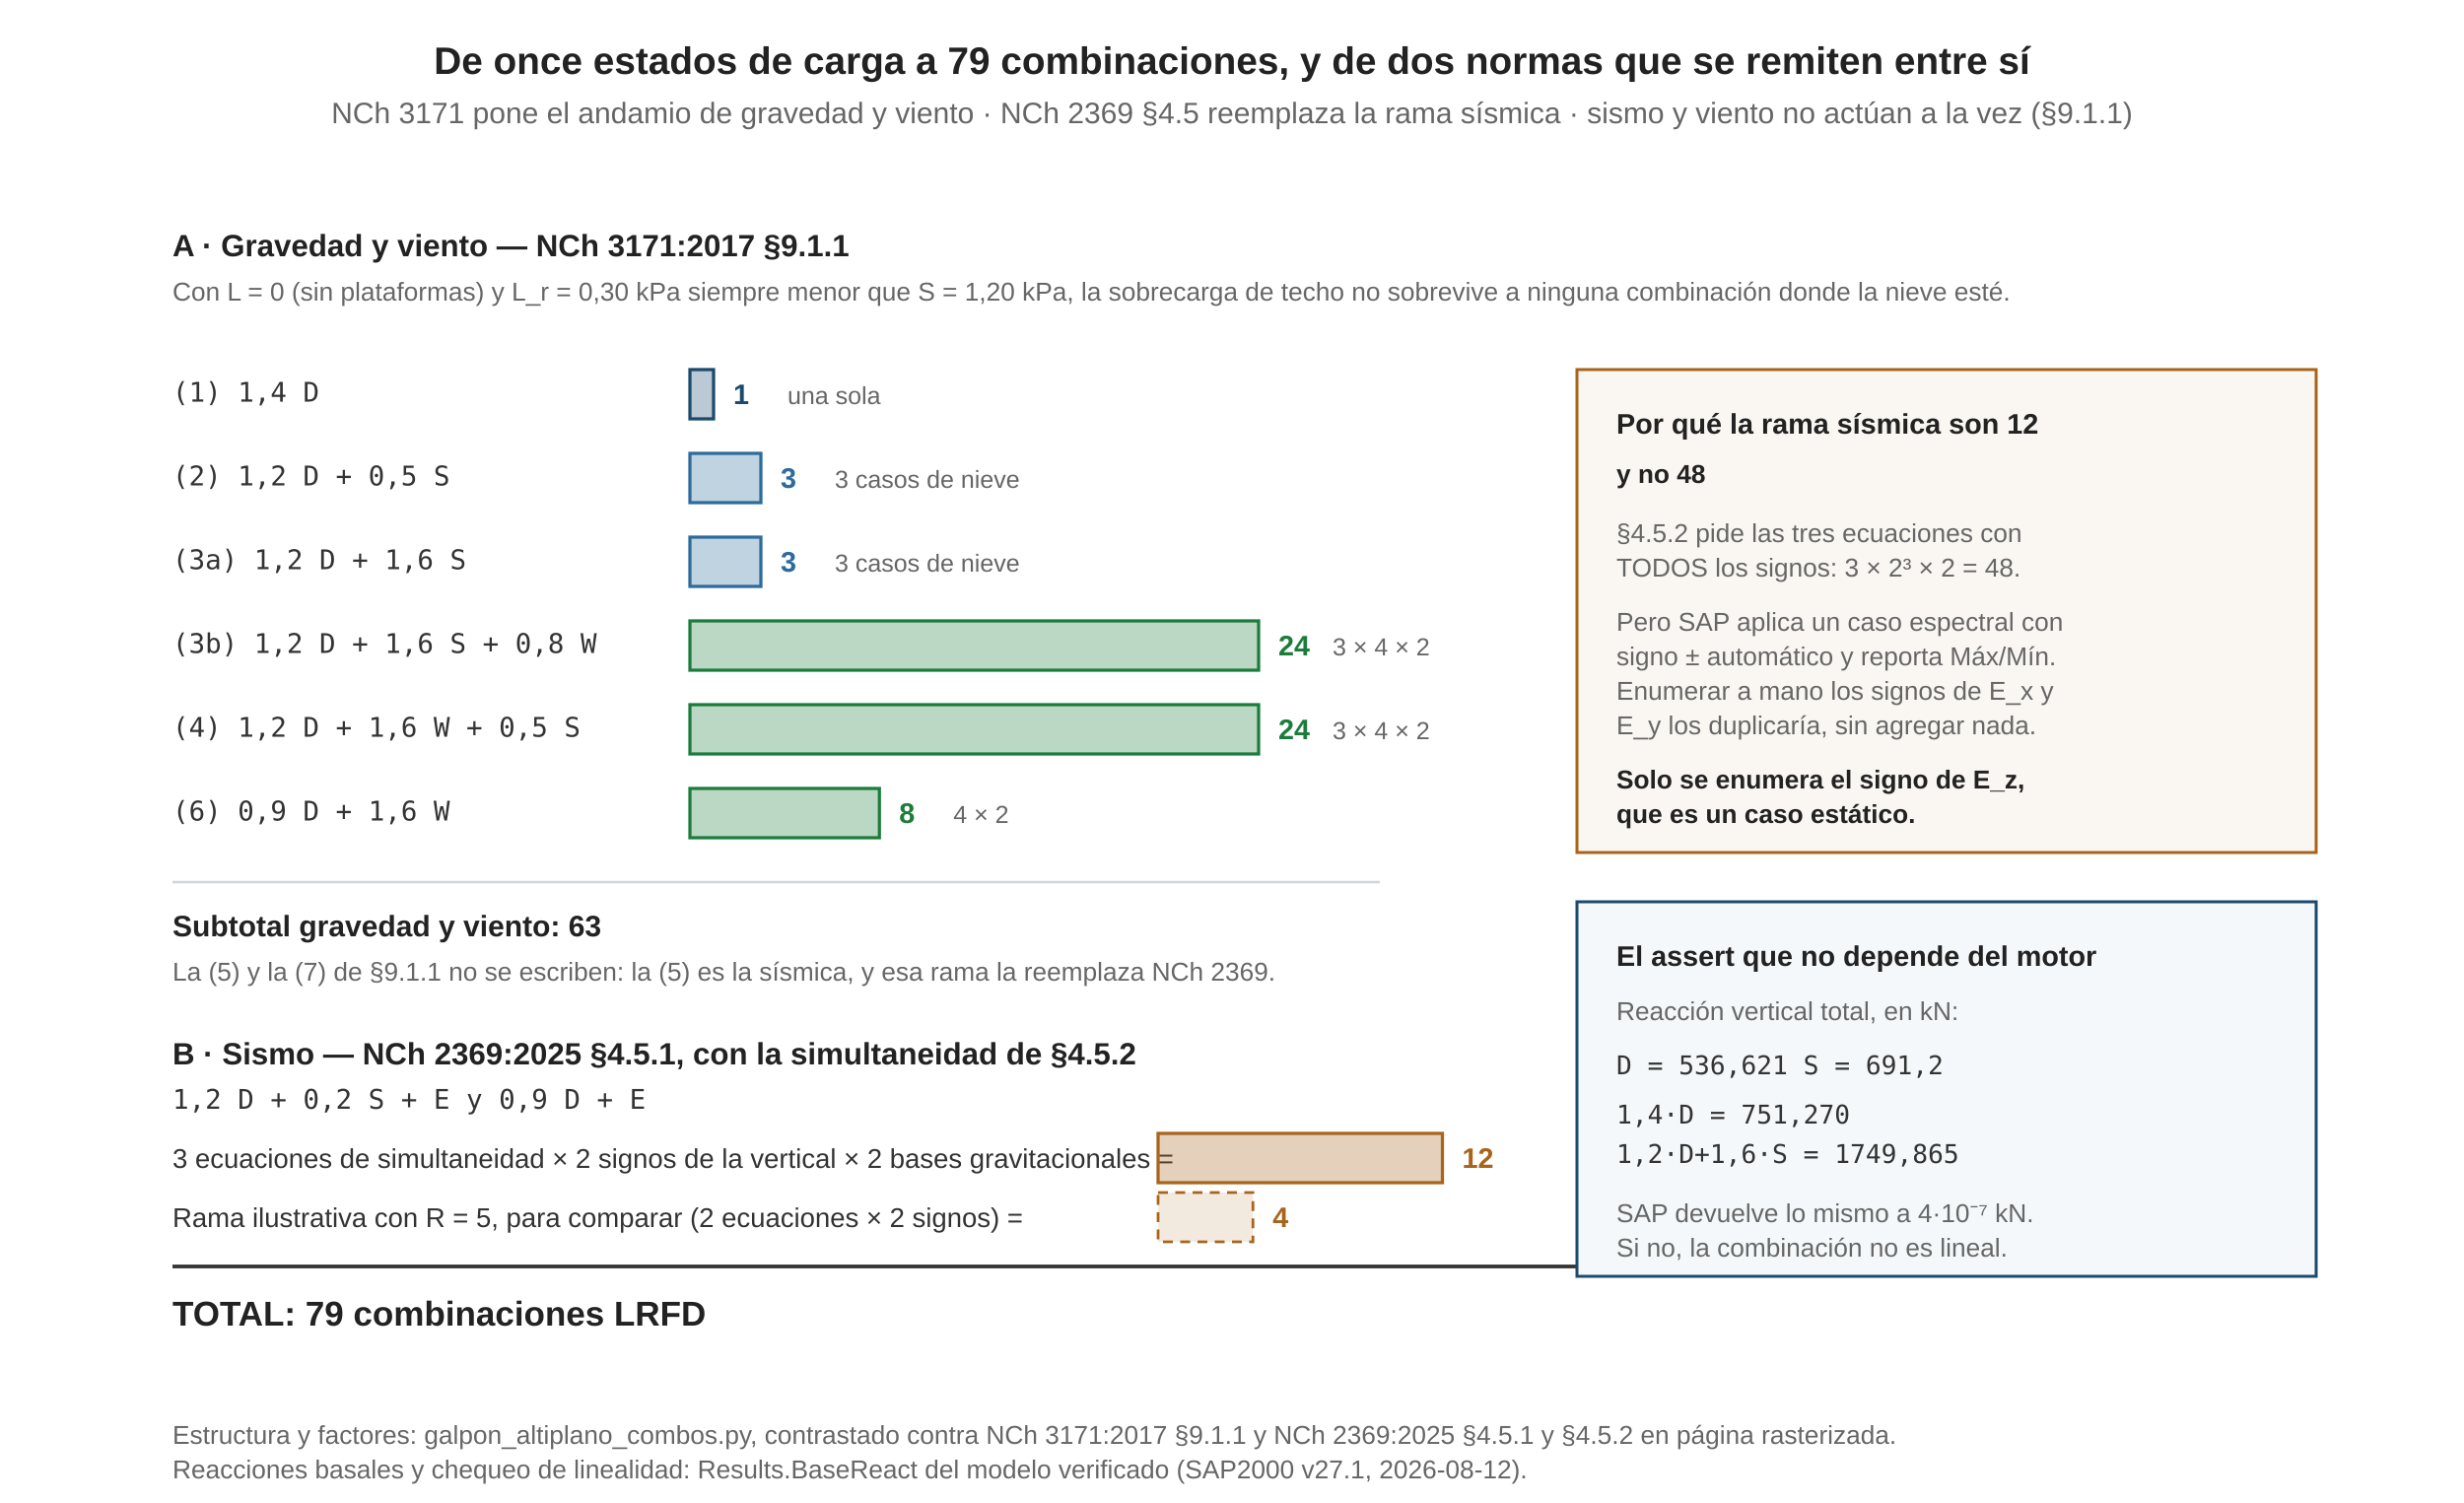
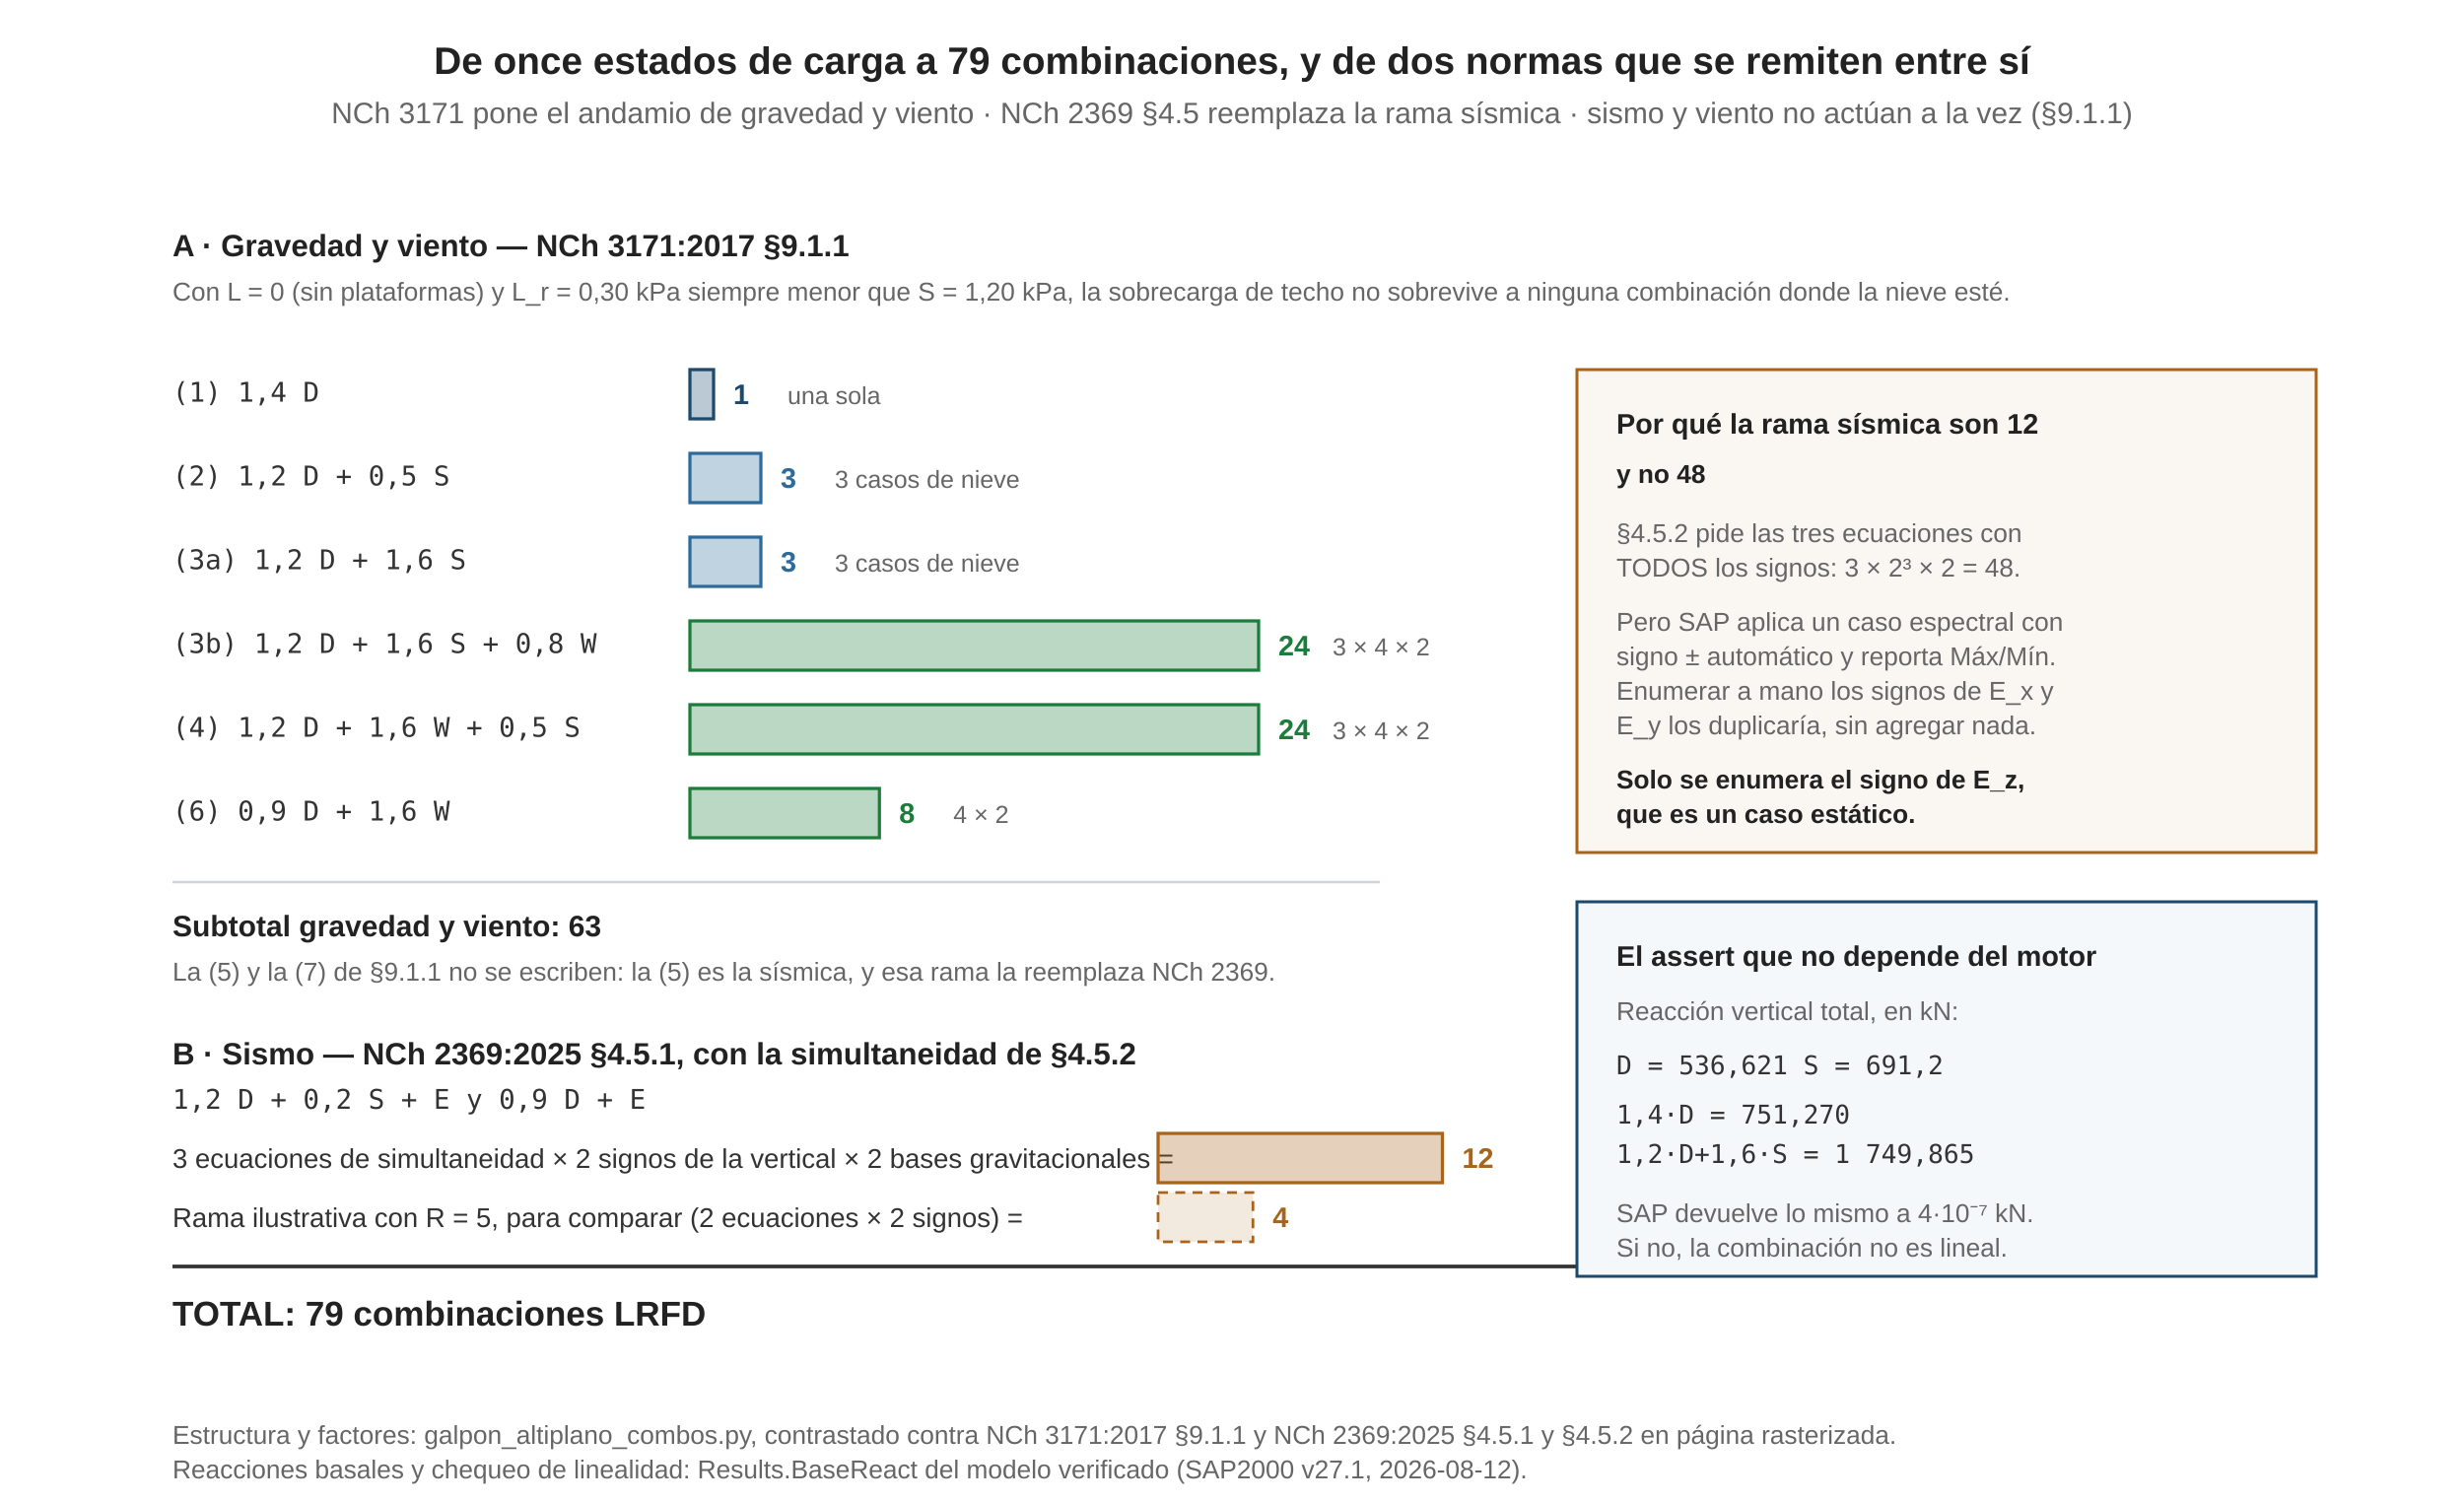
<svg xmlns="http://www.w3.org/2000/svg" viewBox="0 0 1000 610" font-family="Segoe UI, Arial, sans-serif">
  <rect width="1000" height="610" fill="#ffffff" />
  <text x="500" y="30" font-size="15.5" text-anchor="middle" fill="#222" font-weight="bold">De once estados de carga a 79 combinaciones, y de dos normas que se remiten entre sí</text>
  <text x="500" y="50" font-size="12" text-anchor="middle" fill="#666">NCh 3171 pone el andamio de gravedad y viento · NCh 2369 §4.5 reemplaza la rama sísmica · sismo y viento no actúan a la vez (§9.1.1)</text>
  <text x="70" y="104" font-size="12.5" fill="#222" font-weight="bold">A · Gravedad y viento — NCh 3171:2017 §9.1.1</text>
  <text x="70" y="122" font-size="10.5" fill="#666">Con L = 0 (sin plataformas) y L_r = 0,30 kPa siempre menor que S = 1,20 kPa, la sobrecarga de techo no sobrevive a ninguna combinación donde la nieve esté.</text>
  <text x="70" y="163.0" font-size="11" fill="#333" font-family="Consolas, monospace">(1)  1,4 D</text>
  <rect x="280" y="150.0" width="9.6" height="20" fill="#1b4a6e" fill-opacity="0.30" stroke="#1b4a6e" stroke-width="1.3" />
  <text x="297.6" y="164.0" font-size="11.5" fill="#1b4a6e" font-weight="bold">1</text>
  <text x="319.6" y="164.0" font-size="10" fill="#666">una sola</text>
  <text x="70" y="197.0" font-size="11" fill="#333" font-family="Consolas, monospace">(2)  1,2 D + 0,5 S</text>
  <rect x="280" y="184.0" width="28.8" height="20" fill="#2d6b9c" fill-opacity="0.30" stroke="#2d6b9c" stroke-width="1.3" />
  <text x="316.8" y="198.0" font-size="11.5" fill="#2d6b9c" font-weight="bold">3</text>
  <text x="338.8" y="198.0" font-size="10" fill="#666">3 casos de nieve</text>
  <text x="70" y="231.0" font-size="11" fill="#333" font-family="Consolas, monospace">(3a) 1,2 D + 1,6 S</text>
  <rect x="280" y="218.0" width="28.8" height="20" fill="#2d6b9c" fill-opacity="0.30" stroke="#2d6b9c" stroke-width="1.3" />
  <text x="316.8" y="232.0" font-size="11.5" fill="#2d6b9c" font-weight="bold">3</text>
  <text x="338.8" y="232.0" font-size="10" fill="#666">3 casos de nieve</text>
  <text x="70" y="265.0" font-size="11" fill="#333" font-family="Consolas, monospace">(3b) 1,2 D + 1,6 S + 0,8 W</text>
  <rect x="280" y="252.0" width="230.8" height="20" fill="#1c7c3c" fill-opacity="0.30" stroke="#1c7c3c" stroke-width="1.3" />
  <text x="518.8" y="266.0" font-size="11.5" fill="#1c7c3c" font-weight="bold">24</text>
  <text x="540.8" y="266.0" font-size="10" fill="#666">3 × 4 × 2</text>
  <text x="70" y="299.0" font-size="11" fill="#333" font-family="Consolas, monospace">(4)  1,2 D + 1,6 W + 0,5 S</text>
  <rect x="280" y="286.0" width="230.8" height="20" fill="#1c7c3c" fill-opacity="0.30" stroke="#1c7c3c" stroke-width="1.3" />
  <text x="518.8" y="300.0" font-size="11.5" fill="#1c7c3c" font-weight="bold">24</text>
  <text x="540.8" y="300.0" font-size="10" fill="#666">3 × 4 × 2</text>
  <text x="70" y="333.0" font-size="11" fill="#333" font-family="Consolas, monospace">(6)  0,9 D + 1,6 W</text>
  <rect x="280" y="320.0" width="76.9" height="20" fill="#1c7c3c" fill-opacity="0.30" stroke="#1c7c3c" stroke-width="1.3" />
  <text x="364.9" y="334.0" font-size="11.5" fill="#1c7c3c" font-weight="bold">8</text>
  <text x="386.9" y="334.0" font-size="10" fill="#666">4 × 2</text>
  <line x1="70" y1="358.0" x2="560" y2="358.0" stroke="#d1d5db" stroke-width="1" />
  <text x="70" y="380.0" font-size="12" fill="#222" font-weight="bold">Subtotal gravedad y viento: 63</text>
  <text x="70" y="398.0" font-size="10.5" fill="#666">La (5) y la (7) de §9.1.1 no se escriben: la (5) es la sísmica, y esa rama la reemplaza NCh 2369.</text>
  <text x="70" y="432.0" font-size="12.5" fill="#222" font-weight="bold">B · Sismo — NCh 2369:2025 §4.5.1, con la simultaneidad de §4.5.2</text>
  <text x="70" y="450.0" font-size="11" fill="#333" font-family="Consolas, monospace">1,2 D + 0,2 S + E   y   0,9 D + E</text>
  <text x="70" y="474.0" font-size="11" fill="#333">3 ecuaciones de simultaneidad × 2 signos de la vertical × 2 bases gravitacionales =</text>
  <rect x="470.0" y="460.0" width="115.4" height="20" fill="#a8641b" fill-opacity="0.30" stroke="#a8641b" stroke-width="1.3" />
  <text x="593.4" y="474.0" font-size="11.5" fill="#a8641b" font-weight="bold">12</text>
  <text x="70" y="498.0" font-size="11" fill="#333">Rama ilustrativa con R = 5, para comparar (2 ecuaciones × 2 signos) =</text>
  <rect x="470.0" y="484.0" width="38.5" height="20" fill="#a8641b" fill-opacity="0.14" stroke="#a8641b" stroke-width="1.1" stroke-dasharray="4 3" />
  <text x="516.5" y="498.0" font-size="11.5" fill="#a8641b" font-weight="bold">4</text>
  <line x1="70" y1="514.0" x2="770" y2="514.0" stroke="#333" stroke-width="1.5" />
  <text x="70" y="538.0" font-size="14" fill="#222" font-weight="bold">TOTAL: 79 combinaciones LRFD</text>
  <rect x="640" y="150" width="300" height="196" fill="#faf7f2" stroke="#a8641b" stroke-width="1.2" />
  <text x="656" y="176" font-size="11.5" fill="#222" font-weight="bold">Por qué la rama sísmica son 12</text>
  <text x="656" y="196" font-size="10.5" fill="#222" font-weight="bold">y no 48</text>
  <text x="656" y="220" font-size="10.5" fill="#666">§4.5.2 pide las tres ecuaciones con</text>
  <text x="656" y="234" font-size="10.5" fill="#666">TODOS los signos: 3 × 2³ × 2 = 48.</text>
  <text x="656" y="256" font-size="10.5" fill="#666">Pero SAP aplica un caso espectral con</text>
  <text x="656" y="270" font-size="10.5" fill="#666">signo ± automático y reporta Máx/Mín.</text>
  <text x="656" y="284" font-size="10.5" fill="#666">Enumerar a mano los signos de E_x y</text>
  <text x="656" y="298" font-size="10.5" fill="#666">E_y los duplicaría, sin agregar nada.</text>
  <text x="656" y="320" font-size="10.5" fill="#222" font-weight="bold">Solo se enumera el signo de E_z,</text>
  <text x="656" y="334" font-size="10.5" fill="#222" font-weight="bold">que es un caso estático.</text>
  <rect x="640" y="366" width="300" height="152" fill="#f5f8fa" stroke="#1b4a6e" stroke-width="1.2" />
  <text x="656" y="392" font-size="11.5" fill="#222" font-weight="bold">El assert que no depende del motor</text>
  <text x="656" y="414" font-size="10.5" fill="#666">Reacción vertical total, en kN:</text>
  <text x="656" y="436" font-size="10.5" fill="#333" font-family="Consolas, monospace">D = 536,621   S = 691,2</text>
  <text x="656" y="456" font-size="10.5" fill="#333" font-family="Consolas, monospace">1,4·D      = 751,270</text>
-   <text x="656" y="472" font-size="10.5" fill="#333" font-family="Consolas, monospace">1,2·D+1,6·S = 1749,865</text>
+   <text x="656" y="472" font-size="10.5" fill="#333" font-family="Consolas, monospace">1,2·D+1,6·S = 1 749,865</text>
  <text x="656" y="496" font-size="10.5" fill="#666">SAP devuelve lo mismo a 4·10⁻⁷ kN.</text>
  <text x="656" y="510" font-size="10.5" fill="#666">Si no, la combinación no es lineal.</text>
  <text x="70" y="586" font-size="10.5" fill="#666">Estructura y factores: galpon_altiplano_combos.py, contrastado contra NCh 3171:2017 §9.1.1 y NCh 2369:2025 §4.5.1 y §4.5.2 en página rasterizada.</text>
  <text x="70" y="600" font-size="10.5" fill="#666">Reacciones basales y chequeo de linealidad: Results.BaseReact del modelo verificado (SAP2000 v27.1, 2026-08-12).</text>
</svg>
